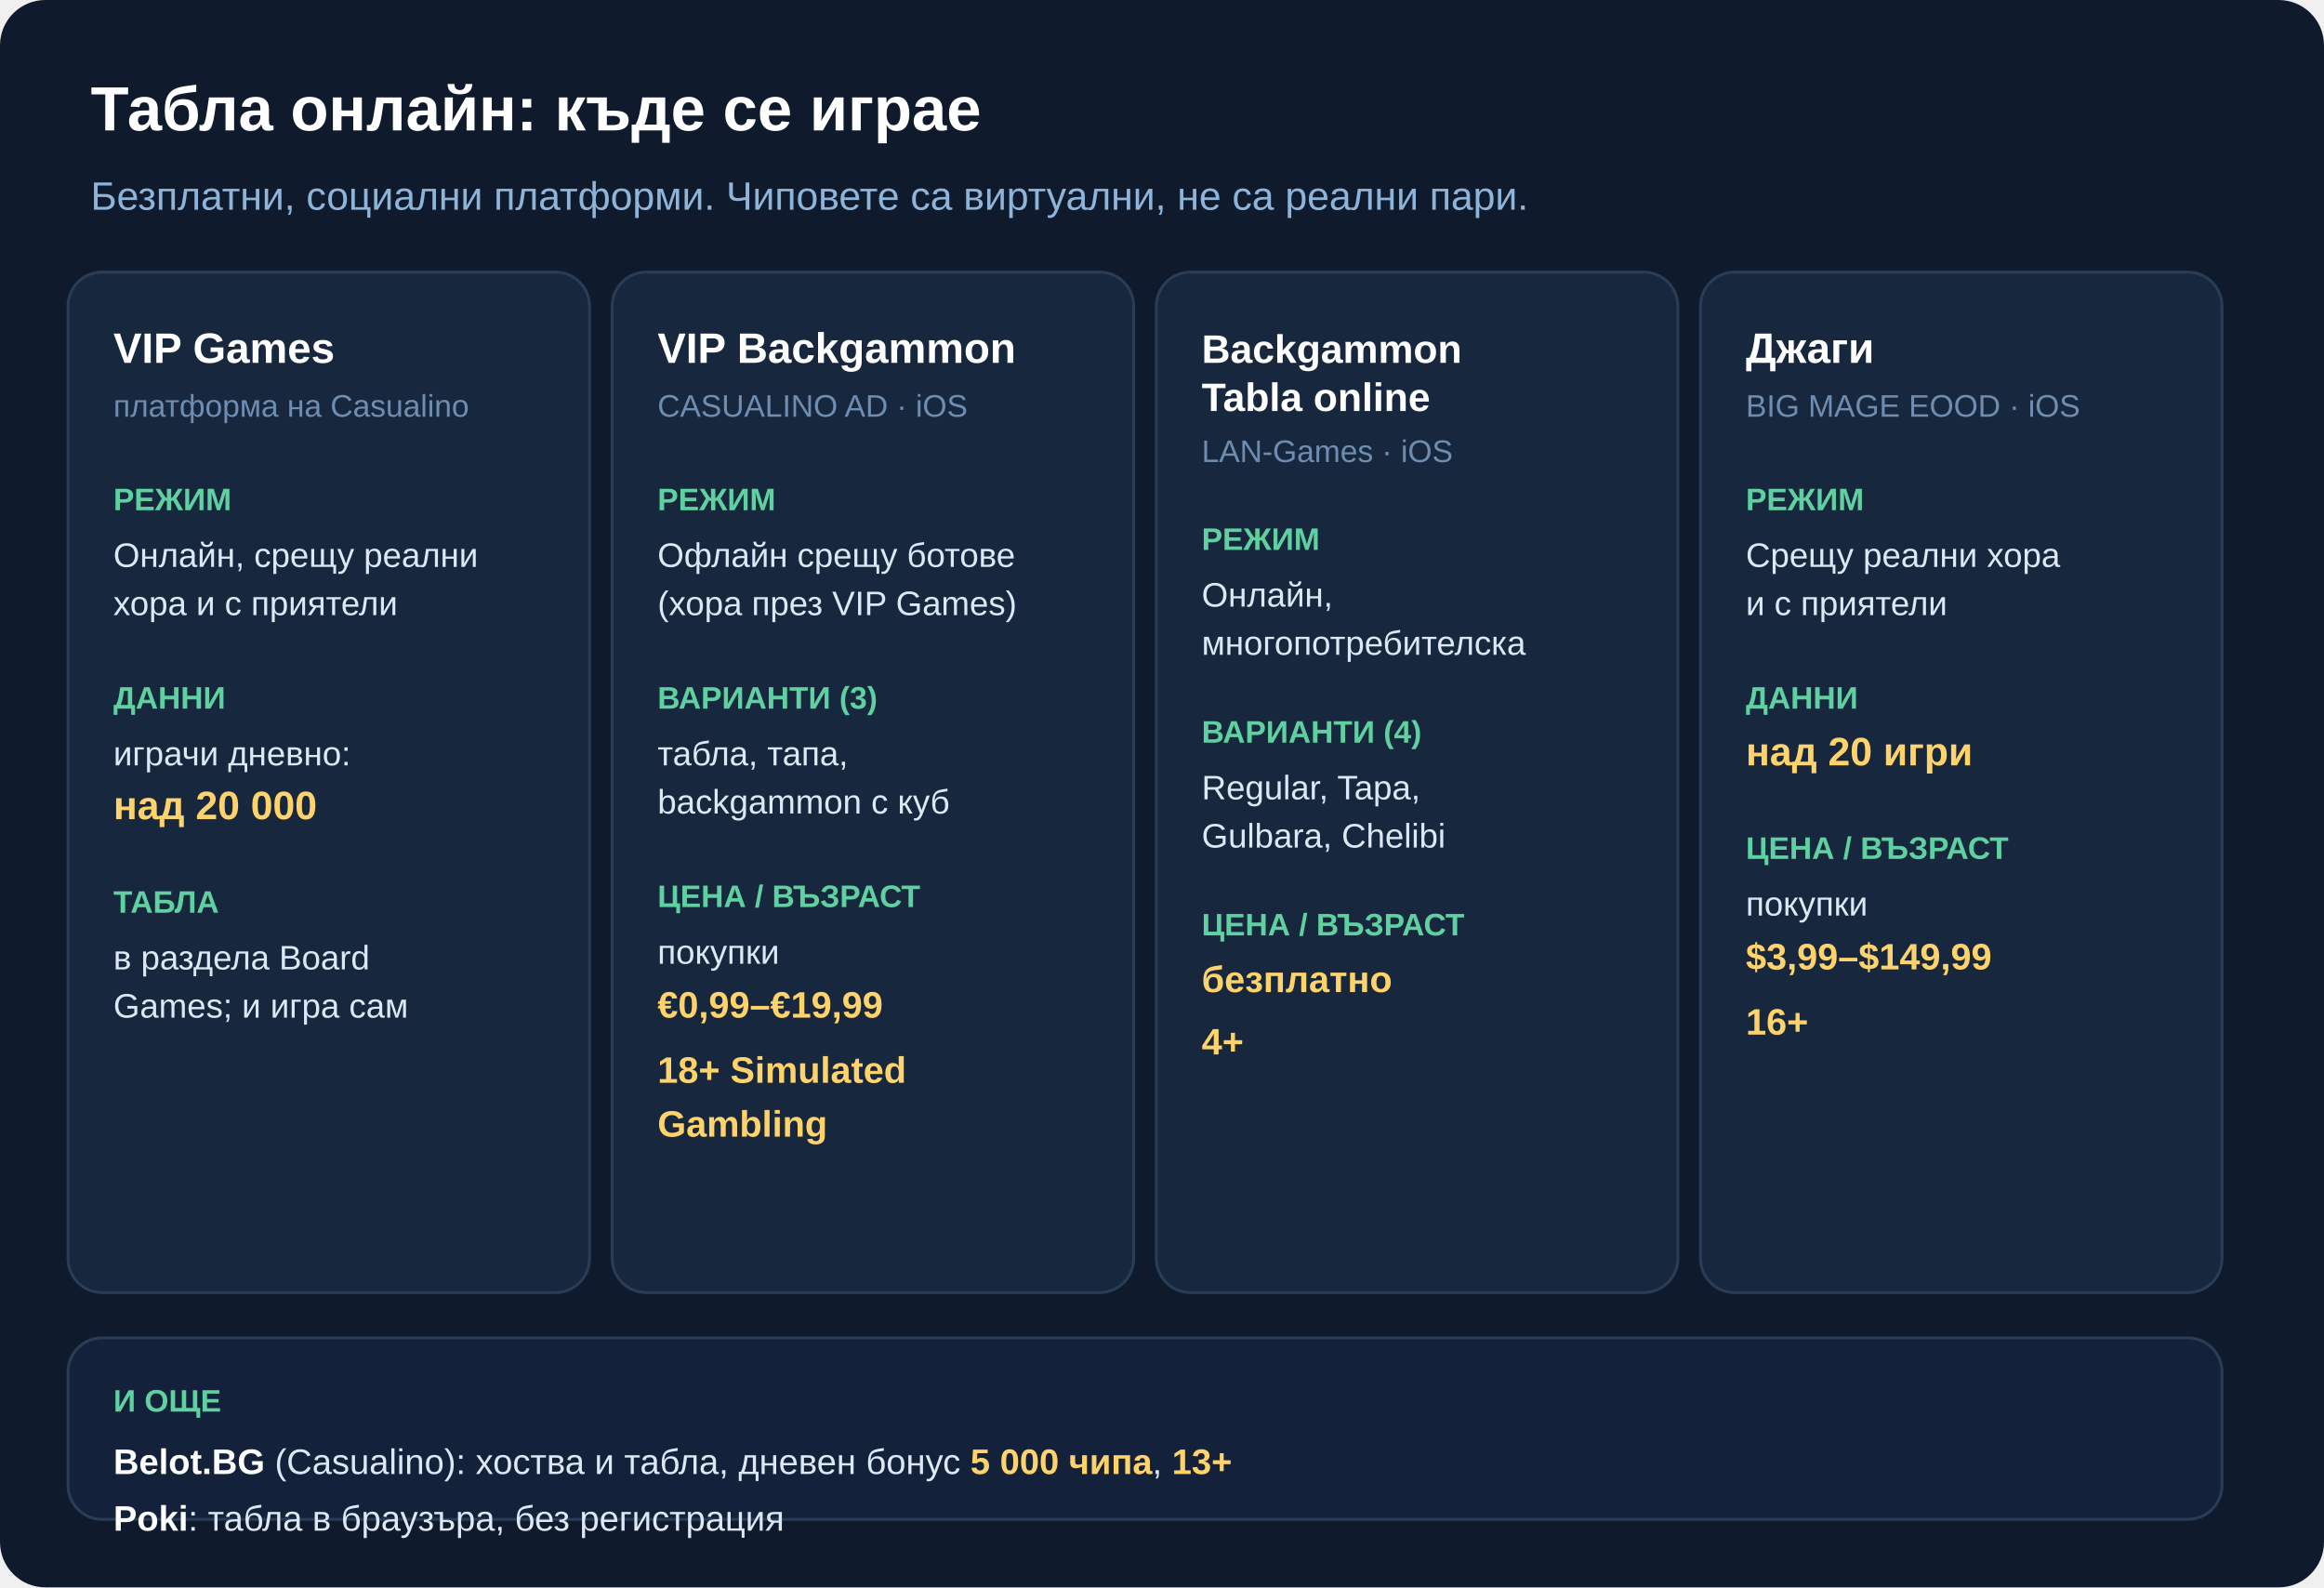
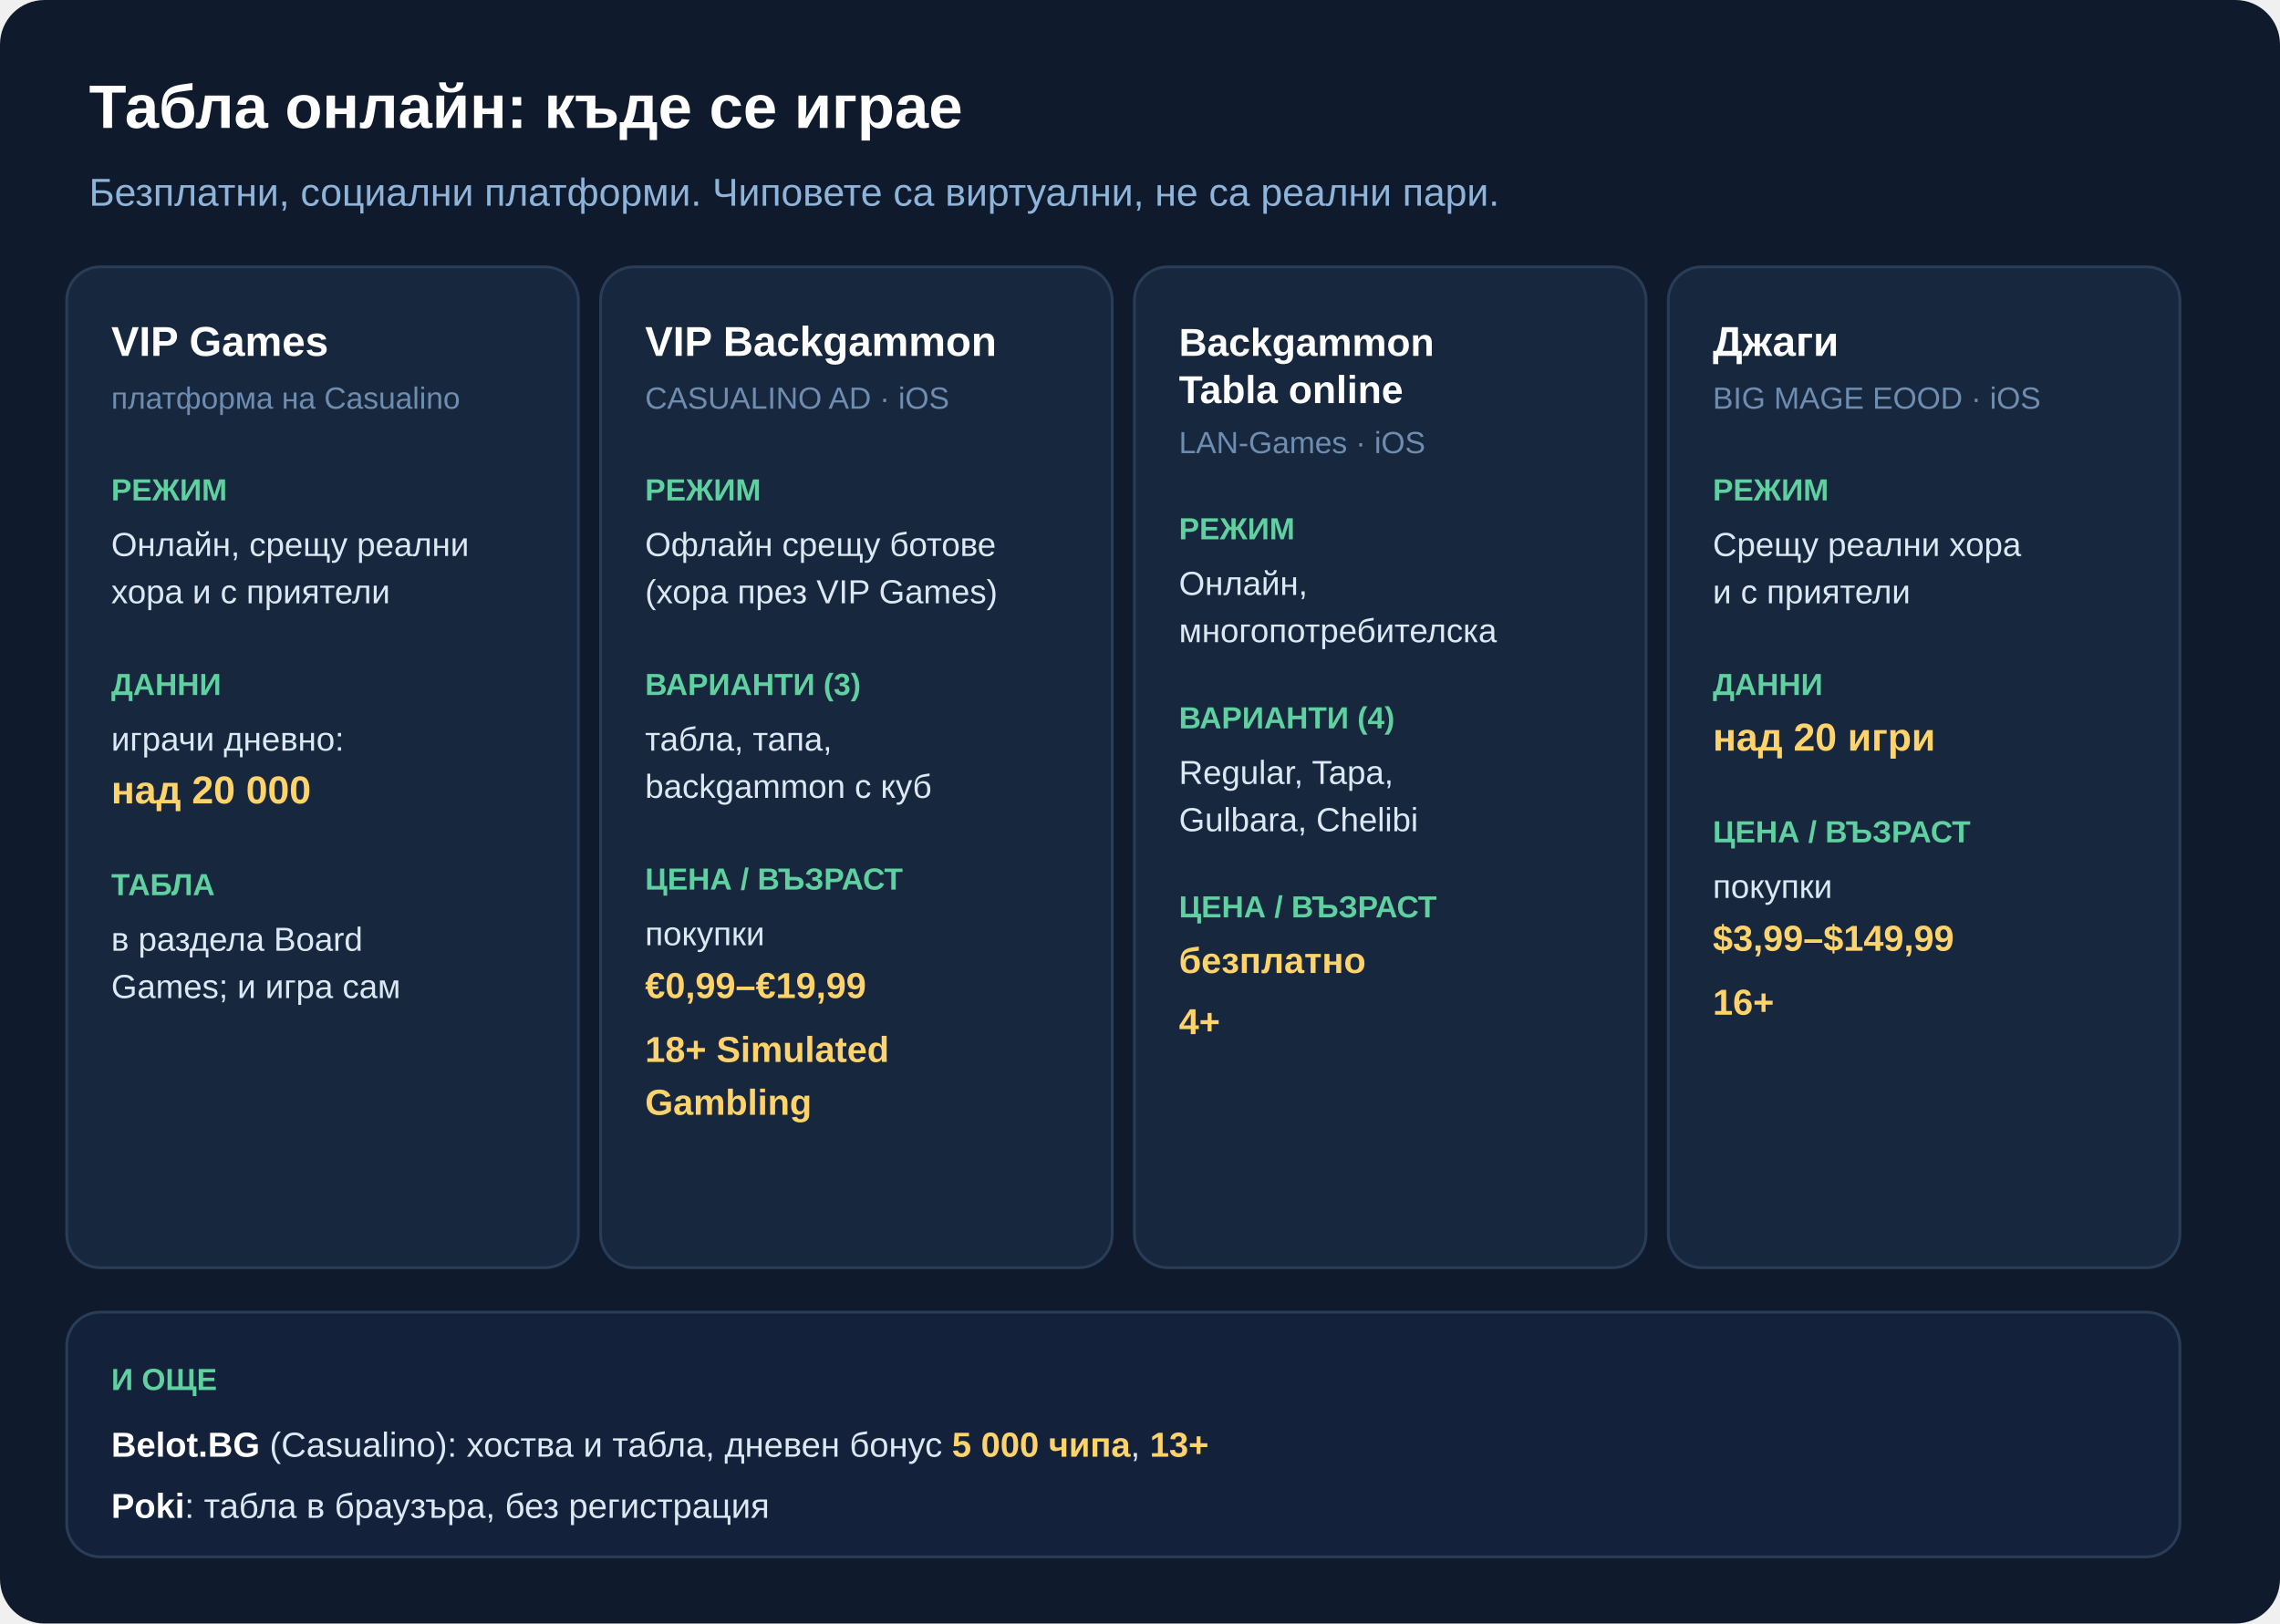
- <svg xmlns="http://www.w3.org/2000/svg" viewBox="0 0 820 560" font-family="'Segoe UI',Arial,sans-serif" role="img" aria-label="Сравнение на платформите за табла онлайн: VIP Games, VIP Backgammon, Backgammon Tabla online и Джаги — режими, варианти, цена и възрастов рейтинг; плюс Belot.BG и Poki">
-   <rect x="0" y="0" width="820" height="560" rx="16" fill="#0f1b2d" />
+ <svg xmlns="http://www.w3.org/2000/svg" viewBox="0 0 820 584" font-family="'Segoe UI',Arial,sans-serif" role="img" aria-label="Сравнение на платформите за табла онлайн: VIP Games, VIP Backgammon, Backgammon Tabla online и Джаги — режими, варианти, цена и възрастов рейтинг; плюс Belot.BG и Poki">
+   <rect x="0" y="0" width="820" height="584" rx="16" fill="#0f1b2d" />
  <text x="32" y="46" fill="#ffffff" font-size="22" font-weight="700">Табла онлайн: къде се играе</text>
  <text x="32" y="74" fill="#8fb4d9" font-size="14">Безплатни, социални платформи. Чиповете са виртуални, не са реални пари.</text>
  <g>
    <rect x="24" y="96" width="184" height="360" rx="12" fill="#17273d" stroke="#2a3d57" stroke-width="1" />
    <text x="40" y="128" fill="#ffffff" font-size="15" font-weight="700">VIP Games</text>
    <text x="40" y="147" fill="#6f8db0" font-size="11">платформа на Casualino</text>
    <text x="40" y="180" fill="#5fd0a0" font-size="11" font-weight="700">РЕЖИМ</text>
    <text x="40" y="200" fill="#dce8f4" font-size="12">Онлайн, срещу реални</text>
    <text x="40" y="217" fill="#dce8f4" font-size="12">хора и с приятели</text>
    <text x="40" y="250" fill="#5fd0a0" font-size="11" font-weight="700">ДАННИ</text>
    <text x="40" y="270" fill="#dce8f4" font-size="12">играчи дневно:</text>
    <text x="40" y="289" fill="#ffd36b" font-size="14" font-weight="700">над 20 000</text>
    <text x="40" y="322" fill="#5fd0a0" font-size="11" font-weight="700">ТАБЛА</text>
    <text x="40" y="342" fill="#dce8f4" font-size="12">в раздела Board</text>
    <text x="40" y="359" fill="#dce8f4" font-size="12">Games; и игра сам</text>
  </g>
  <g>
    <rect x="216" y="96" width="184" height="360" rx="12" fill="#17273d" stroke="#2a3d57" stroke-width="1" />
    <text x="232" y="128" fill="#ffffff" font-size="15" font-weight="700">VIP Backgammon</text>
    <text x="232" y="147" fill="#6f8db0" font-size="11">CASUALINO AD · iOS</text>
    <text x="232" y="180" fill="#5fd0a0" font-size="11" font-weight="700">РЕЖИМ</text>
    <text x="232" y="200" fill="#dce8f4" font-size="12">Офлайн срещу ботове</text>
    <text x="232" y="217" fill="#dce8f4" font-size="12">(хора през VIP Games)</text>
    <text x="232" y="250" fill="#5fd0a0" font-size="11" font-weight="700">ВАРИАНТИ (3)</text>
    <text x="232" y="270" fill="#dce8f4" font-size="12">табла, тапа,</text>
    <text x="232" y="287" fill="#dce8f4" font-size="12">backgammon с куб</text>
    <text x="232" y="320" fill="#5fd0a0" font-size="11" font-weight="700">ЦЕНА / ВЪЗРАСТ</text>
    <text x="232" y="340" fill="#dce8f4" font-size="12">покупки</text>
    <text x="232" y="359" fill="#ffd36b" font-size="13" font-weight="700">€0,99–€19,99</text>
    <text x="232" y="382" fill="#ffd36b" font-size="13" font-weight="700">18+ Simulated</text>
    <text x="232" y="401" fill="#ffd36b" font-size="13" font-weight="700">Gambling</text>
  </g>
  <g>
    <rect x="408" y="96" width="184" height="360" rx="12" fill="#17273d" stroke="#2a3d57" stroke-width="1" />
    <text x="424" y="128" fill="#ffffff" font-size="14" font-weight="700">Backgammon</text>
    <text x="424" y="145" fill="#ffffff" font-size="14" font-weight="700">Tabla online</text>
    <text x="424" y="163" fill="#6f8db0" font-size="11">LAN-Games · iOS</text>
    <text x="424" y="194" fill="#5fd0a0" font-size="11" font-weight="700">РЕЖИМ</text>
    <text x="424" y="214" fill="#dce8f4" font-size="12">Онлайн,</text>
    <text x="424" y="231" fill="#dce8f4" font-size="12">многопотребителска</text>
    <text x="424" y="262" fill="#5fd0a0" font-size="11" font-weight="700">ВАРИАНТИ (4)</text>
    <text x="424" y="282" fill="#dce8f4" font-size="12">Regular, Tapa,</text>
    <text x="424" y="299" fill="#dce8f4" font-size="12">Gulbara, Chelibi</text>
    <text x="424" y="330" fill="#5fd0a0" font-size="11" font-weight="700">ЦЕНА / ВЪЗРАСТ</text>
    <text x="424" y="350" fill="#ffd36b" font-size="13" font-weight="700">безплатно</text>
    <text x="424" y="372" fill="#ffd36b" font-size="13" font-weight="700">4+</text>
  </g>
  <g>
    <rect x="600" y="96" width="184" height="360" rx="12" fill="#17273d" stroke="#2a3d57" stroke-width="1" />
    <text x="616" y="128" fill="#ffffff" font-size="15" font-weight="700">Джаги</text>
    <text x="616" y="147" fill="#6f8db0" font-size="11">BIG MAGE EOOD · iOS</text>
    <text x="616" y="180" fill="#5fd0a0" font-size="11" font-weight="700">РЕЖИМ</text>
    <text x="616" y="200" fill="#dce8f4" font-size="12">Срещу реални хора</text>
    <text x="616" y="217" fill="#dce8f4" font-size="12">и с приятели</text>
    <text x="616" y="250" fill="#5fd0a0" font-size="11" font-weight="700">ДАННИ</text>
    <text x="616" y="270" fill="#ffd36b" font-size="14" font-weight="700">над 20 игри</text>
    <text x="616" y="303" fill="#5fd0a0" font-size="11" font-weight="700">ЦЕНА / ВЪЗРАСТ</text>
    <text x="616" y="323" fill="#dce8f4" font-size="12">покупки</text>
    <text x="616" y="342" fill="#ffd36b" font-size="13" font-weight="700">$3,99–$149,99</text>
    <text x="616" y="365" fill="#ffd36b" font-size="13" font-weight="700">16+</text>
  </g>
  <g>
-     <rect x="24" y="472" width="760" height="64" rx="12" fill="#13223a" stroke="#2a3d57" stroke-width="1" />
-     <text x="40" y="498" fill="#5fd0a0" font-size="11" font-weight="700">И ОЩЕ</text>
-     <text x="40" y="520" fill="#dce8f4" font-size="12.5">
+     <rect x="24" y="472" width="760" height="88" rx="12" fill="#13223a" stroke="#2a3d57" stroke-width="1" />
+     <text x="40" y="500" fill="#5fd0a0" font-size="11" font-weight="700">И ОЩЕ</text>
+     <text x="40" y="524" fill="#dce8f4" font-size="12.5">
      <tspan fill="#ffffff" font-weight="700">Belot.BG</tspan> (Casualino): хоства и табла, дневен бонус <tspan fill="#ffd36b" font-weight="700">5 000 чипа</tspan>, <tspan fill="#ffd36b" font-weight="700">13+</tspan>
    </text>
-     <text x="40" y="540" fill="#dce8f4" font-size="12.5">
+     <text x="40" y="546" fill="#dce8f4" font-size="12.5">
      <tspan fill="#ffffff" font-weight="700">Poki</tspan>: табла в браузъра, без регистрация</text>
  </g>
</svg>
